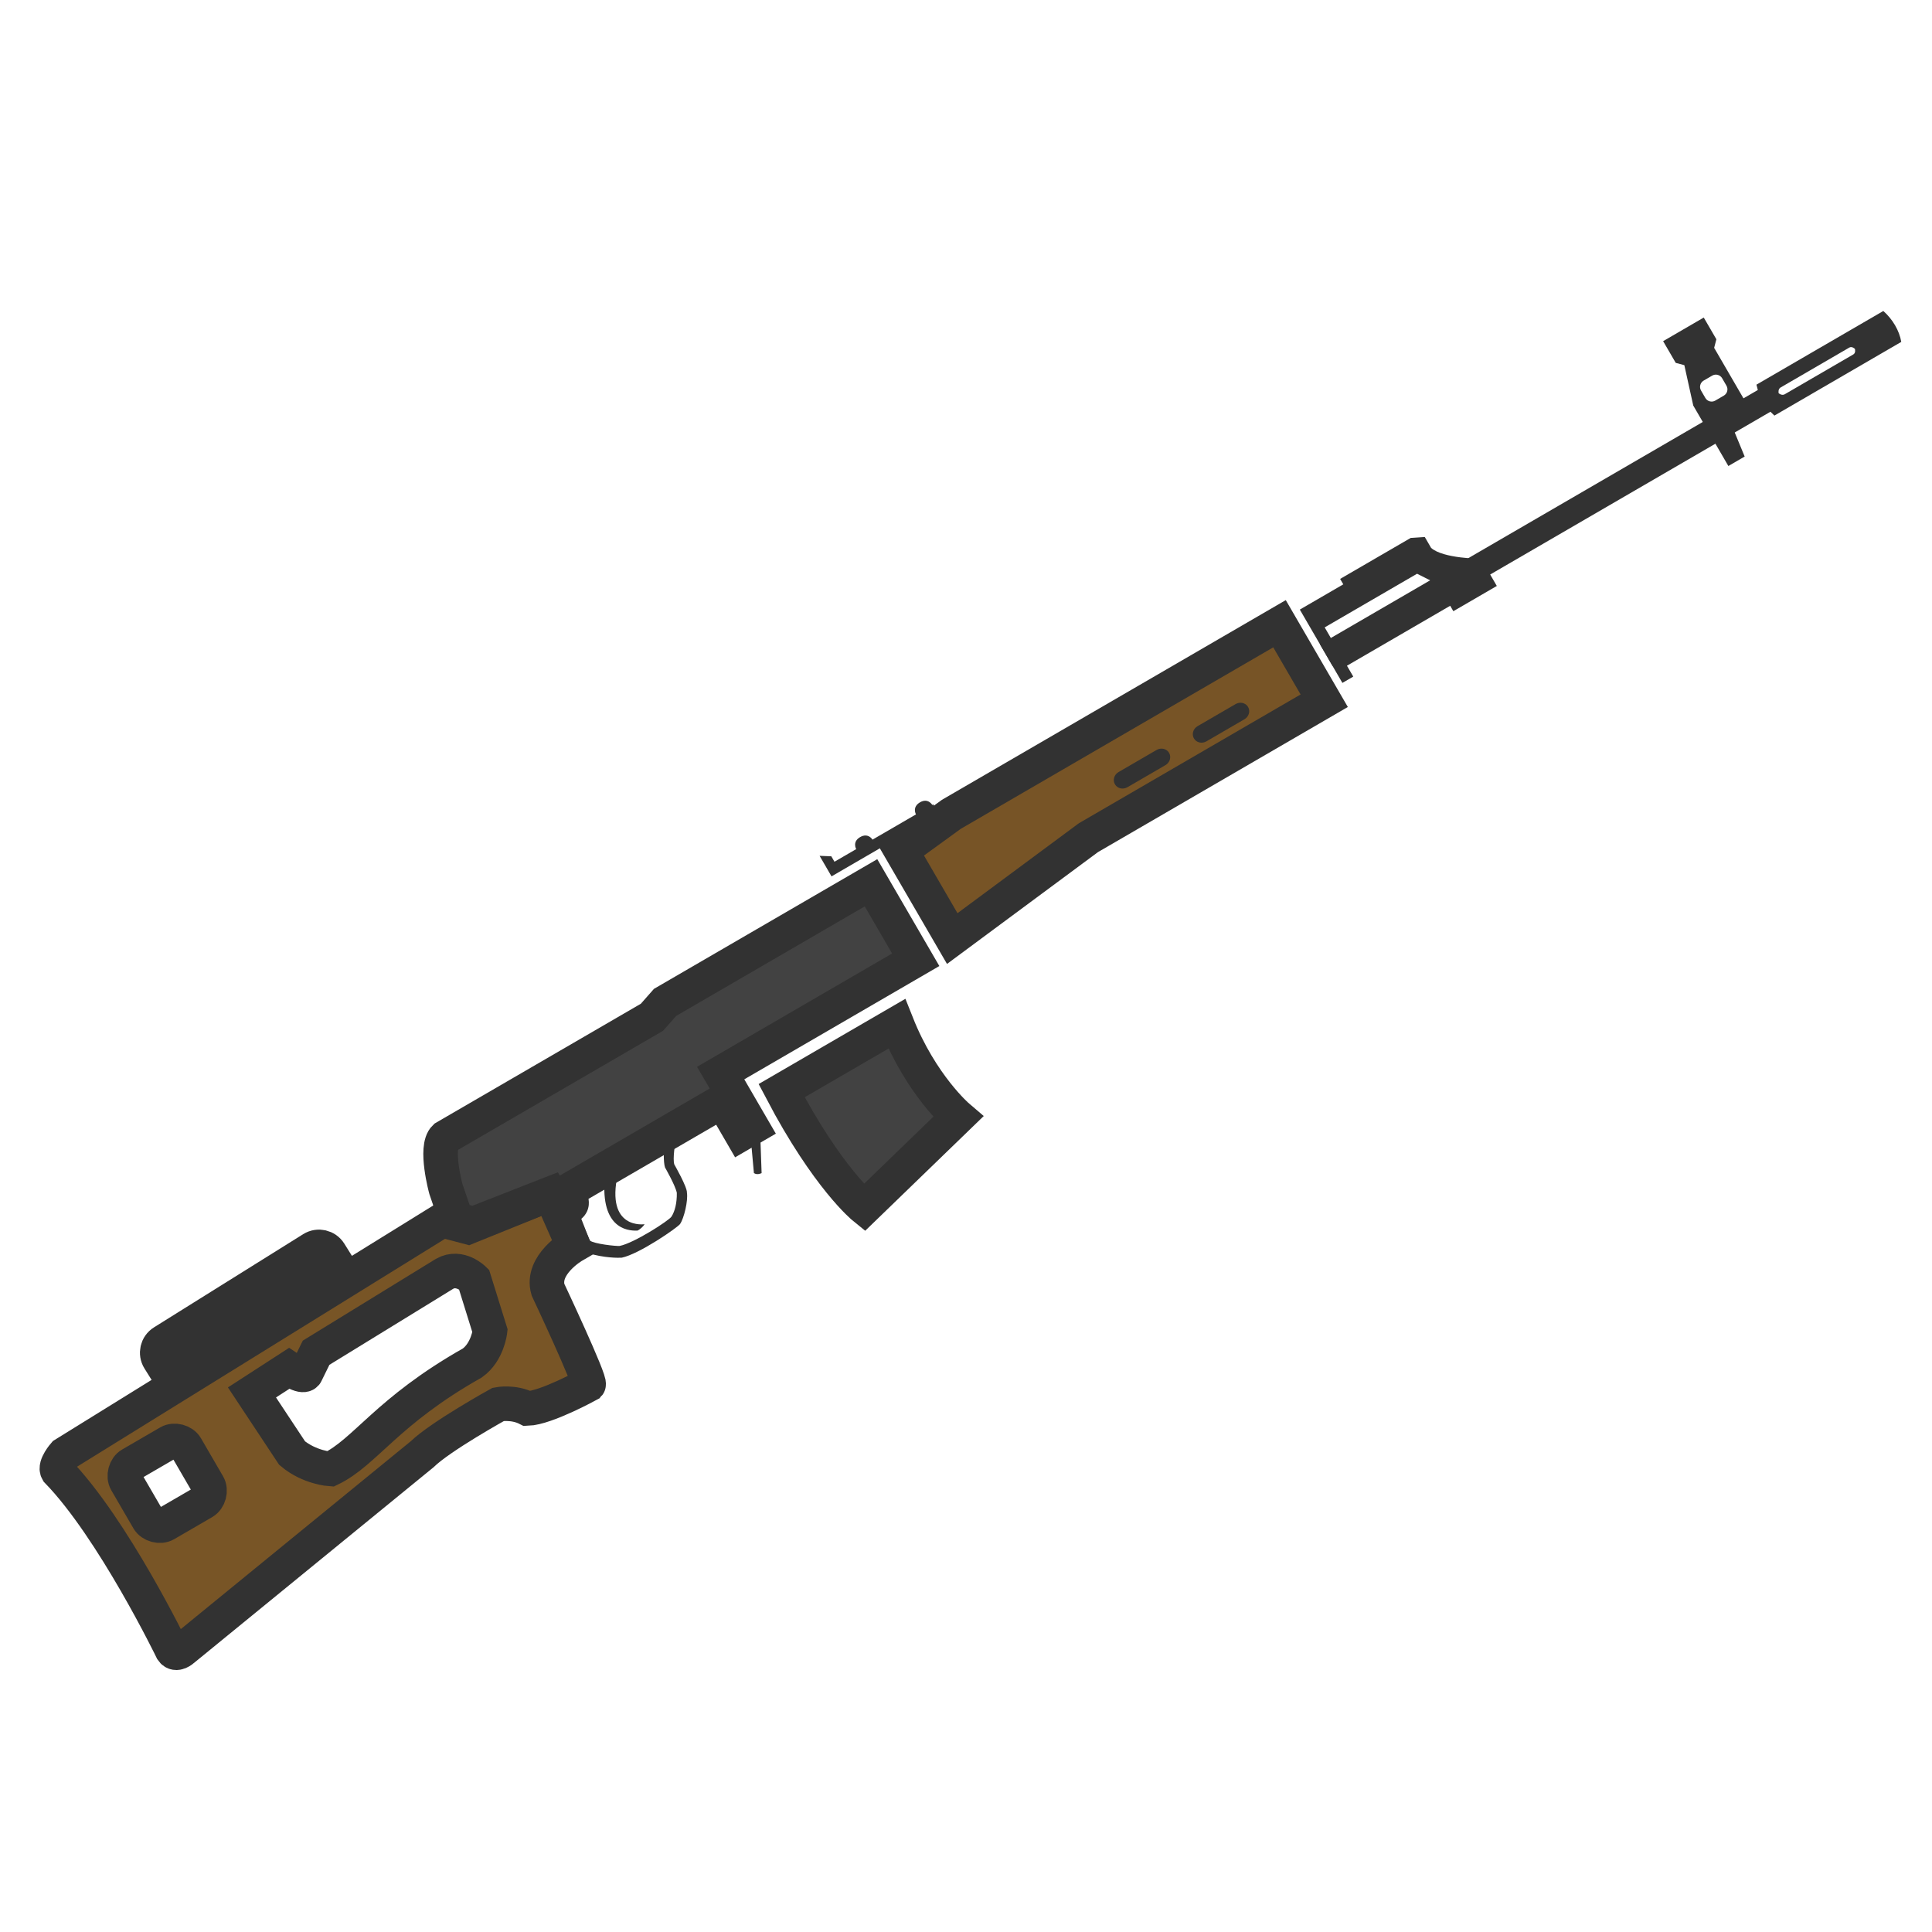
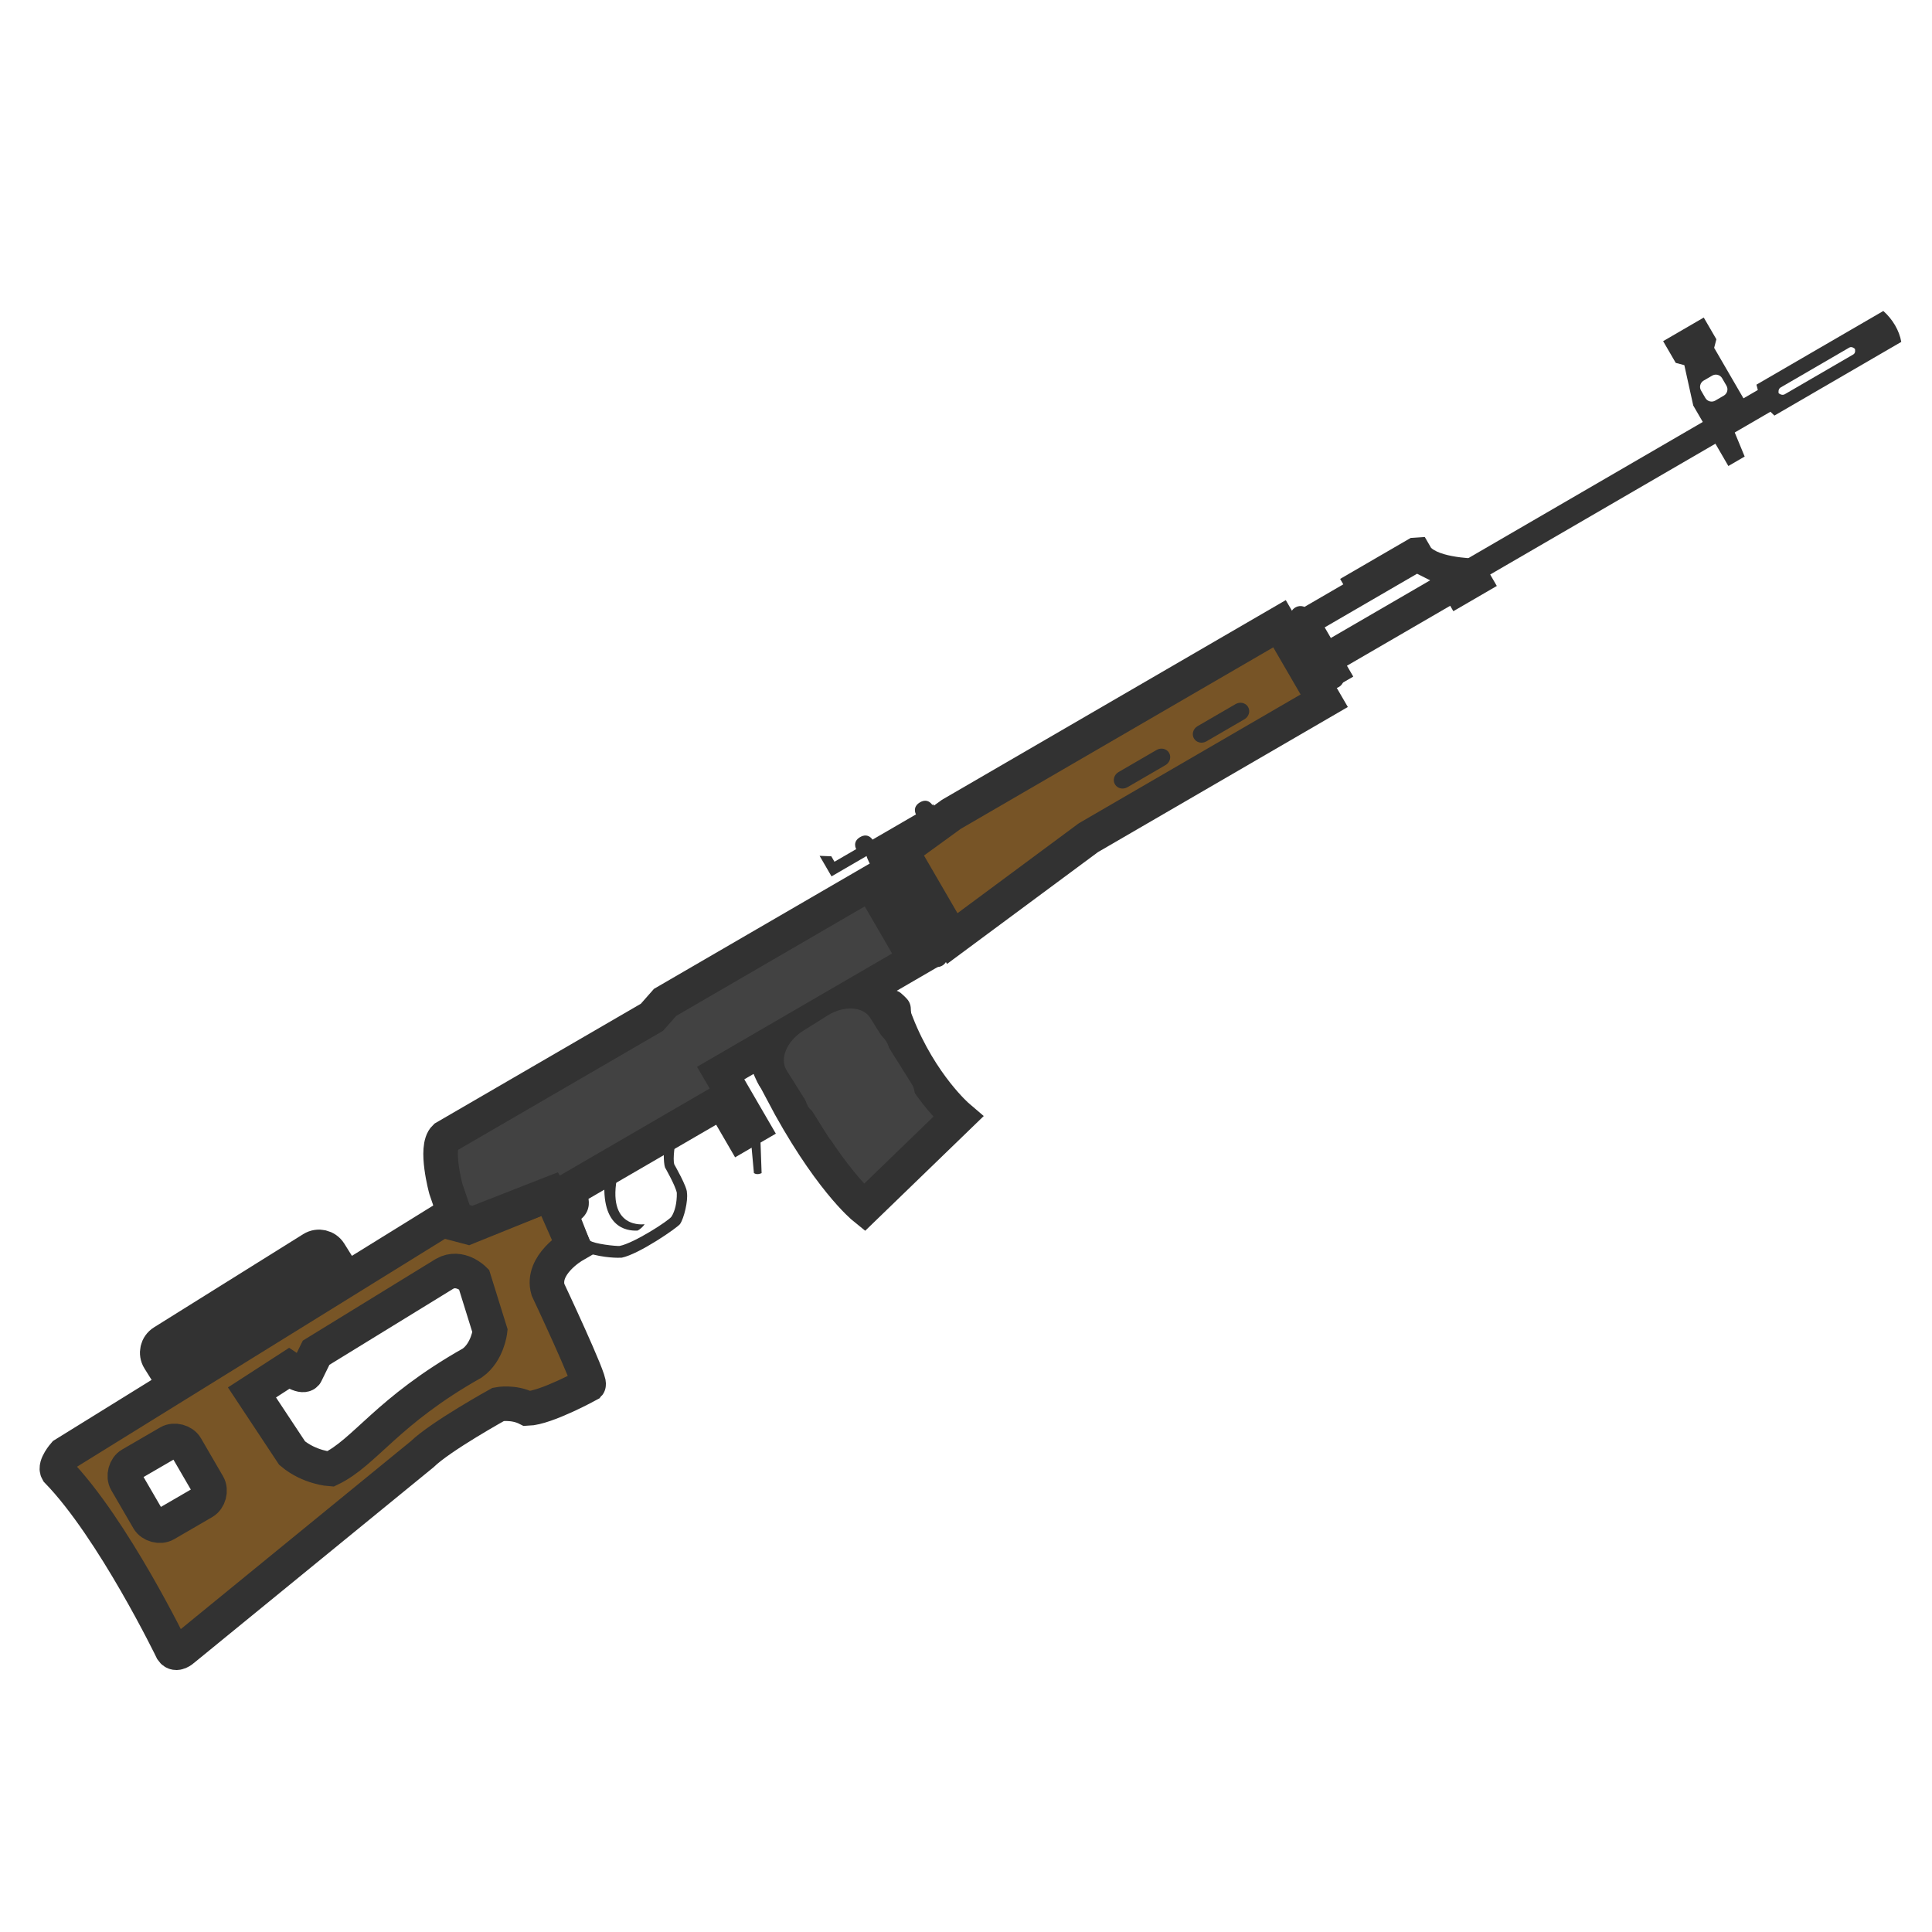
<svg xmlns="http://www.w3.org/2000/svg" width="110" height="110" viewBox="0 0 110 110" fill="none" version="1.1" id="svg77" xml:space="preserve">
  <defs id="defs75" />
  <g id="g1" transform="matrix(0.7930311,0,0,0.7930311,78.52089,11.52961)">
    <g id="g7" transform="rotate(14.85285,-31.359,51.30947)">
      <g id="g6">
        <g id="g5">
          <g id="g4">
            <g id="g3">
              <g id="g2">
                <rect width="14.436" height="4.233" x="-123.388" y="8.449" rx="0.902" ry="0.902" transform="rotate(-46.845)" fill="#323232" stroke="#323232" stroke-width="2.481" stroke-linecap="round" stroke-miterlimit="10" id="rect1" />
                <path d="m -41.005,49.312 1.206,1.206 6.304,-6.304 -0.568,-0.568 -0.059,0.059 c 0,0 -0.427,-0.427 -0.896,0.042 -0.488,0.488 -0.061,0.916 -0.061,0.916 l -2.552,2.552 c 0,0 -0.427,-0.427 -0.907,0.052 -0.478,0.478 -0.05,0.905 -0.05,0.905 l -1.276,1.276 -0.319,-0.319 z" fill="#323232" id="path3-6" style="stroke-width:0.226" />
                <rect width="4.496" height="1.262" x="-46.264" y="9.648" rx="0.669" ry="0.631" fill="#323232" id="rect7" transform="rotate(-45)" style="stroke-width:0.226" />
                <rect ry="0.631" rx="0.669" y="9.679" x="-39.705" height="1.262" width="4.496" fill="#323232" id="rect8" transform="rotate(-45)" style="stroke-width:0.226" />
                <rect width="4.496" height="1.262" x="-33.145" y="9.679" rx="0.669" ry="0.631" fill="#323232" id="rect9-3" transform="rotate(-45)" style="stroke-width:0.226" />
                <path d="m -46.368,78.095 c 0,0 -2.618,1.142 -2.785,-3 l -0.784,0.773 c 0.725,3.582 2.821,2.908 3.19,2.804 0.15,-0.118 0.333,-0.407 0.379,-0.578 z" fill="#323232" id="path9-5" style="stroke-width:0.226" />
                <path d="m -52.514,77.913 1.354,-1.465 0.389,0.846 c 0,0 0.484,0.764 -0.089,1.596 l 0.982,1.345 c 0.367,0.162 1.935,-0.083 2.176,-0.171 0.948,-0.459 2.96,-2.672 3.06,-2.993 0.134,-0.425 0.132,-1.034 -0.068,-1.743 -0.227,-0.476 -1.287,-1.546 -1.287,-1.546 -0.222,-0.341 -0.414,-1.249 -0.414,-1.249 l 0.662,-0.722 c 0,0 0.111,1.243 0.344,1.594 0,0 1.331,1.343 1.395,1.732 0.232,0.524 0.27,1.818 0.096,2.299 -0.135,0.319 -2.276,2.83 -3.423,3.403 -0.21,0.073 -1.231,0.357 -2.453,0.303 z m 13.324,-5.516 c 0,0 -0.256,0.241 -0.535,0.138 l -0.826,-2.263 0.55,-0.55 z" fill="#323232" id="path10" style="stroke-width:0.226" />
                <rect ry="0.631" rx="0.669" y="11.422" x="-49.508" height="1.262" width="4.496" fill="#323232" id="rect10" transform="rotate(-45)" style="stroke-width:0.226" />
                <g id="g9">
                  <g id="g8">
                    <path d="M -60.486,81.545 -82.408,104.744 c 0,0 -0.48,0.972 -0.161,1.291 4.92,2.958 11.261,10.332 11.261,10.332 0.379,0.325 0.733,-0.253 0.733,-0.253 l 13.001,-17.957 c 0.947,-1.584 4.369,-4.867 4.369,-4.867 0,0 0.987,-0.483 2.09,-0.245 1.298,-0.389 3.809,-2.788 3.809,-2.788 0.13,-0.26 -4.566,-5.842 -4.566,-5.842 -0.957,-1.595 0.957,-3.509 0.957,-3.509 l -2.552,-3.19 -5.104,3.828 z m -17.117,22.679 2.233,-2.233 c 0.319,-0.319 0.957,-0.319 1.276,0 l 2.233,2.233 c 0.319,0.319 0.319,0.957 0,1.276 l -2.233,2.233 c -0.319,0.319 -0.957,0.319 -1.276,0 l -2.233,-2.233 c -0.319,-0.319 -0.319,-0.957 0,-1.276 z m 10.802,-11.163 7.467,-7.845 c 0.898,-0.876 2.136,-0.157 2.136,-0.157 l 2.065,3.287 c 0,0 0.227,1.514 -0.638,2.552 -5.047,4.924 -5.786,8.163 -7.896,9.968 0,0 -1.479,0.294 -2.95,-0.398 l -3.903,-3.471 2.125,-2.341 c 1.315,0.459 1.276,0 1.276,0 z" stroke="#323232" stroke-width="2.481" id="path1-3" style="fill:#785526;fill-opacity:1;stroke:#323232;stroke-opacity:1" />
                    <path d="m -59.529,81.226 1.276,-10e-7 4.785,-3.509 0.319,0.319 9.915,-9.915 1.914,1.914 0.638,-0.638 -3.19,-3.19 11.451,-11.451 -4.52,-4.52 -12.089,12.089 -0.638,1.276 -12.148,12.148 c -0.541,0.887 1.011,3.563 1.011,3.563 z" stroke="#323232" stroke-width="2.481" id="path2" style="fill:#424242;fill-opacity:1" />
                    <path d="m -8.84,29.261 -4.52,-4.52 -19.267,19.267 -2.808,3.446 5.158,5.158 7.593,-9.507 z" stroke="#323232" stroke-width="2.481" id="path4" style="fill:#775426;fill-opacity:1" />
                    <path d="M -8.897,26.699 16.808,0.994 l 0.345,0.194 7.448,-7.448 c -0.337,-0.739 -1.008,-1.411 -1.815,-1.815 l -7.448,7.448 0.194,0.345 -25.705,25.705 z M 17.072,-0.882 21.102,-4.913 c 0.156,-0.156 0.412,-0.008 0.412,-0.008 0,0 0.148,0.255 -0.009,0.412 l -4.03,4.03 c -0.176,0.168 -0.439,0.036 -0.439,0.036 0,0 -0.141,-0.271 0.035,-0.439 z" fill="#323232" id="path5-7" style="stroke-width:0.226" />
                    <path d="m -3.122,19.077 1.595,1.595 2.552,-2.552 -1.595,-1.595 c 0,0 -2.639,0.692 -3.666,0.162 l -0.638,-0.638 -0.957,0.319 -4.147,4.147 0.319,0.319 -2.552,2.552 4.304,4.304 0.638,-0.638 -0.638,-0.638 6.38,-6.38 -0.957,-0.957 -6.38,6.38 -1.294,-1.294 5.423,-5.423 z m 11.183,-21.006 1.276,1.276 h 0.638 l 1.362,2.638 3.549,3.55 0.957,-0.957 -1.379,-1.811 1.216,-1.216 -3.955,-3.955 -0.003,-0.635 -1.276,-1.276 z M 11.6,0.061 12.101,-0.441 a 0.521,0.521 0 0 1 0.738,0 l 0.436,0.437 a 0.521,0.521 0 0 1 0,0.738 l -0.501,0.502 a 0.521,0.521 0 0 1 -0.738,0 l -0.436,-0.437 a 0.521,0.521 0 0 1 -1e-6,-0.738 z" fill="#323232" id="path6" style="stroke-width:0.226" />
                    <path d="m -32.559,59.548 c 2.833,3.828 5.967,5.329 5.967,5.329 l -4.844,8.034 c 0,0 -3.079,-1.375 -7.881,-6.605 z" stroke="#323232" stroke-width="2.481" id="path7-5" style="fill:#424242;fill-opacity:1" />
                    <rect width="4.496" height="1.262" x="-42.949" y="11.452" rx="0.669" ry="0.631" fill="#323232" id="rect11" transform="rotate(-45)" style="stroke-width:0.226" />
                  </g>
                </g>
                <rect ry="0.631" rx="0.669" y="11.452" x="-36.39" height="1.262" width="4.496" fill="#323232" id="rect12" transform="rotate(-45)" style="stroke-width:0.226" />
              </g>
            </g>
          </g>
        </g>
      </g>
    </g>
+     <path style="fill:#323232;fill-opacity:1;stroke:#171717;stroke-width:0;stroke-opacity:0.091;stroke-dasharray:none" id="path13" d="m -36.865,46.494 c -0.006,0.4 0.19,0.763 0.366,1.11 0.28,0.512 0.545,1.033 0.808,1.554 0.196,0.375 0.4,0.745 0.609,1.112 0.147,0.261 0.299,0.519 0.459,0.772 0.139,0.226 0.288,0.445 0.435,0.665 0.162,0.25 0.339,0.49 0.516,0.729 0.125,0.155 0.231,0.323 0.339,0.49 0.108,0.191 0.205,0.388 0.31,0.58 0.102,0.191 0.213,0.376 0.34,0.552 0.085,0.111 0.173,0.22 0.271,0.32 0.024,0.029 -0.024,-0.029 -0.015,-0.015 0.009,0.015 0.022,0.027 0.033,0.041 0.003,0.004 -0.007,-0.007 -0.01,-0.011 -0.011,-0.015 -0.022,-0.03 -0.031,-0.046 -0.011,-0.02 -0.02,-0.04 -0.031,-0.06 0.007,0.064 -0.037,-0.127 -0.03,-0.095 0.041,0.182 0.109,0.317 0.244,0.453 0.717,0.713 1.725,-0.302 1.008,-1.014 v 0 c 0.106,0.153 0.097,0.114 0.148,0.271 0.004,0.014 0.012,0.057 0.009,0.043 -0.03,-0.138 -0.004,-0.044 -0.052,-0.192 -0.016,-0.035 -0.031,-0.072 -0.049,-0.106 -0.054,-0.102 -0.131,-0.191 -0.209,-0.275 -0.048,-0.044 -0.084,-0.102 -0.128,-0.152 -0.094,-0.127 -0.169,-0.266 -0.245,-0.404 -0.123,-0.222 -0.231,-0.452 -0.363,-0.668 -0.124,-0.191 -0.248,-0.384 -0.39,-0.563 -0.163,-0.22 -0.326,-0.441 -0.475,-0.67 -0.141,-0.211 -0.283,-0.42 -0.416,-0.636 -0.148,-0.234 -0.289,-0.474 -0.425,-0.716 -0.197,-0.346 -0.39,-0.696 -0.575,-1.049 -0.264,-0.523 -0.529,-1.046 -0.811,-1.56 -0.088,-0.171 -0.09,-0.168 -0.159,-0.322 -0.012,-0.028 -0.021,-0.057 -0.035,-0.083 -0.003,-0.004 -0.015,0.004 -0.016,-8.93e-4 -0.002,-0.018 0,-0.036 0,-0.054 0,-1.011 -1.43,-1.011 -1.43,0 z" />
+     <circle id="path14" style="fill:#323232;stroke:#171717;stroke-width:0;stroke-dasharray:none" cx="-34.714" cy="48.184" r="0" />
+     <circle id="path15" style="fill:#323232;stroke:#171717;stroke-width:1.261" cx="-44.821" cy="44.693" r="0" />
+     <path style="fill:#323232;fill-opacity:1;stroke:#171717;stroke-width:0;stroke-dasharray:none;stroke-opacity:0.091" id="path16" d="m -44.984,62.338 c 0.052,0.206 0.145,0.397 0.234,0.589 0.068,0.156 0.145,0.308 0.232,0.455 0.058,0.09 0.123,0.175 0.193,0.256 0.096,0.115 0.21,0.213 0.338,0.29 0.03,0.018 0.061,0.033 0.092,0.05 0.186,0.093 0.389,0.146 0.596,0.164 0.057,0.005 0.114,0.006 0.171,0.009 0.497,0.001 0.955,-0.203 1.406,-0.386 0.522,-0.215 1.032,-0.455 1.543,-0.692 0.392,-0.183 0.782,-0.369 1.169,-0.562 0.375,-0.184 0.738,-0.393 1.101,-0.599 0.356,-0.201 0.707,-0.41 1.054,-0.625 0.281,-0.171 0.545,-0.367 0.799,-0.577 0.183,-0.15 0.377,-0.286 0.574,-0.417 0.213,-0.134 0.426,-0.266 0.633,-0.409 0.178,-0.116 0.351,-0.239 0.518,-0.371 0.155,-0.123 0.294,-0.263 0.426,-0.41 0.137,-0.153 0.243,-0.333 0.288,-0.535 0.01,-0.047 0.015,-0.095 0.022,-0.143 0.017,-0.139 -0.008,-0.277 -0.021,-0.414 -0.005,-0.075 -0.006,-0.15 -0.011,-0.225 -0.02,-0.187 -0.086,-0.363 -0.196,-0.516 -0.026,-0.036 -0.057,-0.068 -0.085,-0.103 -0.068,-0.077 -0.144,-0.147 -0.217,-0.219 -0.074,-0.072 -0.15,-0.14 -0.23,-0.205 -0.155,-0.119 -0.339,-0.179 -0.528,-0.213 -0.162,-0.027 -0.326,-0.011 -0.486,0.027 -0.036,0.009 -0.073,0.017 -0.108,0.029 -0.057,0.02 -0.113,0.046 -0.169,0.069 -0.054,0.032 -0.11,0.061 -0.162,0.096 -0.052,0.034 -0.101,0.073 -0.15,0.11 -0.089,0.067 -0.329,0.257 -0.401,0.314 -0.417,0.329 -0.187,0.15 -0.641,0.498 -0.368,0.273 -0.753,0.523 -1.15,0.753 -0.33,0.191 -0.67,0.367 -1.007,0.545 -0.636,0.333 -1.268,0.673 -1.909,0.997 -0.277,0.136 -0.557,0.264 -0.843,0.38 -0.17,0.069 -0.315,0.122 -0.487,0.186 -0.334,0.12 -0.662,0.259 -0.98,0.419 -0.101,0.057 -0.204,0.116 -0.288,0.197 -0.08,0.077 -0.077,0.076 -0.136,0.149 -0.052,0.073 -0.108,0.144 -0.151,0.223 -0.017,0.031 -0.031,0.062 -0.047,0.094 -0.055,0.135 -0.088,0.284 -0.068,0.431 0.008,0.059 0.024,0.117 0.039,0.175 0.015,0.059 0.066,0.153 0.085,0.194 0.044,0.058 0.081,0.122 0.131,0.174 0.111,0.115 0.232,0.186 0.382,0.239 0.117,0.041 0.234,0.049 0.356,0.048 0.038,-2.99e-4 0.075,-0.006 0.113,-0.009 0.519,-0.07 0.151,-0.003 -0.055,-1.43 -4.57e-4,-0.003 -0.165,0.002 -0.178,0.002 -0.015,1.99e-4 -0.059,-0.001 -0.044,-4.5e-4 0.025,0.001 0.05,0.001 0.075,0.002 0.097,0.017 0.195,0.059 0.259,0.138 0.043,0.052 0.09,0.104 0.114,0.167 0.035,0.094 0.039,0.197 0.058,0.295 -0.035,0.18 -0.018,0.116 -0.04,0.195 0.528,-0.862 -0.691,-1.609 -1.219,-0.747 v 0 c -0.132,0.235 -0.068,0.094 -0.166,0.431 0.017,0.128 0.012,0.262 0.051,0.385 0.027,0.087 0.087,0.161 0.142,0.233 0.086,0.113 0.247,0.211 0.378,0.261 0.051,0.02 0.104,0.031 0.157,0.047 0.063,0.008 0.125,0.018 0.188,0.023 0.029,0.002 0.058,2.7e-4 0.088,-8.4e-5 0.546,-0.007 0.109,-0.318 0.04,-1.423 0.138,0.002 0.271,0.073 0.358,0.18 0.026,0.032 0.045,0.07 0.068,0.105 0.008,0.02 0.016,0.04 0.024,0.06 0.001,0.003 -0.005,-0.013 -0.004,-0.01 0.007,0.042 0.019,0.083 0.023,0.125 0.011,0.103 -0.011,0.208 -0.054,0.301 -0.007,0.012 -0.029,0.049 -0.022,0.037 0.005,-0.008 0.01,-0.015 0.014,-0.022 0.001,-0.002 -0.006,0.007 -0.005,0.005 0.013,-0.018 0.027,-0.035 0.04,-0.053 0.002,-0.003 -0.004,0.005 -0.006,0.007 -0.031,0.03 -0.049,0.044 -0.082,0.065 -0.01,0.006 0.033,-0.021 0.028,-0.02 0.269,-0.138 0.55,-0.251 0.834,-0.355 0.202,-0.076 0.339,-0.125 0.54,-0.207 0.317,-0.129 0.627,-0.271 0.934,-0.422 0.648,-0.327 1.287,-0.671 1.93,-1.007 0.362,-0.19 0.726,-0.379 1.08,-0.585 0.443,-0.258 0.873,-0.538 1.284,-0.844 0.465,-0.358 0.234,-0.178 0.654,-0.509 0.074,-0.058 0.148,-0.117 0.222,-0.175 0.05,-0.039 0.101,-0.078 0.151,-0.117 0.022,-0.017 0.046,-0.032 0.066,-0.052 0.003,-0.002 -0.007,-9.06e-4 -0.01,-0.001 -0.013,0.003 -0.026,0.008 -0.04,0.009 -0.007,5.7e-4 0.014,-0.005 0.021,-0.007 0.008,-0.003 0.032,-0.004 0.024,-0.007 -0.023,-0.008 -0.057,0.005 -0.081,-0.007 -0.037,-0.02 -0.077,-0.036 -0.107,-0.065 -0.005,-0.005 -0.021,-0.02 -0.016,-0.015 0.044,0.037 0.083,0.079 0.126,0.117 0.05,0.048 0.101,0.096 0.148,0.148 -0.046,-0.068 -0.078,-0.139 -0.081,-0.223 0.002,-0.025 3.81e-4,-0.01 0.002,0.035 0.001,0.052 0.003,0.104 0.007,0.156 0.001,0.019 0.003,0.038 0.004,0.057 0.005,0.047 0.01,0.094 0.016,0.141 7.63e-4,0.006 -6.86e-4,0.023 0.003,0.018 0.007,-0.01 -0.003,-0.026 0.004,-0.037 0.014,-0.058 0.031,-0.106 0.069,-0.153 5.2e-4,-6.29e-4 7.08e-4,0.002 0.001,0.002 -0.008,0.01 -0.017,0.02 -0.025,0.031 -0.077,0.087 -0.157,0.17 -0.248,0.243 -0.141,0.113 -0.291,0.214 -0.441,0.314 -0.2,0.138 -0.408,0.264 -0.613,0.395 -0.238,0.159 -0.473,0.324 -0.694,0.506 -0.083,0.069 -0.166,0.139 -0.253,0.202 -0.126,0.092 -0.258,0.177 -0.389,0.261 -0.331,0.206 -0.666,0.405 -1.005,0.596 -0.342,0.194 -0.683,0.391 -1.036,0.564 -0.374,0.187 -0.751,0.366 -1.129,0.543 -0.491,0.227 -0.98,0.459 -1.48,0.665 -0.125,0.051 -0.31,0.127 -0.44,0.176 -0.104,0.039 -0.212,0.079 -0.321,0.099 -0.018,0.003 -0.037,0.004 -0.056,0.007 -0.066,0.001 -0.033,0.002 -0.1,-0.004 -0.008,-7.47e-4 -0.016,-0.001 -0.024,-0.002 -0.005,-6.48e-4 -0.011,-0.003 -0.017,-0.003 -0.002,2.75e-4 0.006,0.005 0.004,0.004 -0.006,-8.99e-4 -0.011,-0.004 -0.016,-0.006 -8.42e-4,2.55e-4 -0.003,4.7e-5 -0.003,7.64e-4 0.006,0.009 0.016,0.015 0.023,0.023 0.002,0.002 -0.005,-0.002 -0.007,-0.004 -0.007,-0.008 -0.014,-0.016 -0.021,-0.024 -0.077,-0.09 0.045,0.064 -0.037,-0.045 -0.007,-0.009 -0.013,-0.019 -0.021,-0.027 -0.002,-0.002 0.003,0.006 0.004,0.009 -0.063,-0.101 -0.111,-0.211 -0.16,-0.319 -0.034,-0.074 -0.069,-0.147 -0.101,-0.222 -0.011,-0.026 -0.019,-0.053 -0.032,-0.078 -3.54e-4,-6.81e-4 -8.2e-4,0.001 -0.001,0.002 -0.219,-0.987 -1.615,-0.677 -1.396,0.31 z" />
+     <path style="fill:#323232;fill-opacity:1;stroke:#171717;stroke-width:0;stroke-dasharray:none;stroke-opacity:0.091" id="path17" d="m -43.045,60.945 c -0.047,0.042 -0.097,0.082 -0.142,0.127 -0.156,0.158 -0.304,0.356 -0.416,0.548 -0.038,0.066 -0.079,0.131 -0.105,0.202 -0.036,0.095 -0.055,0.196 -0.083,0.295 0.045,0.192 0.025,0.413 0.135,0.577 0.226,0.334 0.573,0.407 0.931,0.37 0.124,-0.013 0.244,-0.057 0.359,-0.107 0.243,-0.106 0.334,-0.21 0.523,-0.376 0.146,-0.167 0.18,-0.19 0.291,-0.377 0.033,-0.055 0.058,-0.114 0.087,-0.171 0.433,-0.914 -0.86,-1.526 -1.292,-0.612 v 0 c -0.007,0.046 -0.032,0.079 -0.062,0.115 -0.016,0.019 -0.034,0.035 -0.047,0.056 -0.005,0.008 -0.013,0.02 -0.008,0.029 0.005,0.011 0.02,0.014 0.032,0.018 0.047,0.018 0.103,0.018 0.143,0.049 0.361,0.279 0.268,0.245 0.314,0.693 -0.014,0.026 -0.019,0.06 -0.042,0.079 -0.019,0.016 0.017,-0.046 0.029,-0.068 0.041,-0.074 0.098,-0.153 0.149,-0.221 0.017,-0.023 0.038,-0.044 0.054,-0.068 0.001,-0.002 -0.005,-0.001 -0.007,-0.002 0.818,-0.595 -0.023,-1.751 -0.841,-1.156 z" />
+     <path style="fill:#323232;fill-opacity:1;stroke:#171717;stroke-width:0;stroke-dasharray:none;stroke-opacity:0.091" id="path18" d="m -6.273,30.051 c 0.128,0.257 0.276,0.503 0.421,0.75 0.115,0.187 0.216,0.382 0.3,0.585 0.07,0.177 0.142,0.352 0.215,0.527 0.083,0.211 0.195,0.408 0.299,0.608 0.098,0.174 0.186,0.353 0.279,0.53 0.104,0.182 0.21,0.363 0.325,0.539 0.078,0.112 0.143,0.232 0.207,0.352 0.066,0.136 0.149,0.262 0.232,0.388 0.05,0.072 0.062,0.089 0.102,0.162 0.507,0.875 1.744,0.157 1.237,-0.717 v 0 c -0.046,-0.079 -0.091,-0.159 -0.146,-0.233 -0.061,-0.092 -0.123,-0.184 -0.17,-0.285 -0.084,-0.154 -0.168,-0.309 -0.268,-0.453 -0.089,-0.136 -0.171,-0.276 -0.253,-0.417 -0.091,-0.175 -0.179,-0.351 -0.276,-0.523 -0.086,-0.167 -0.182,-0.329 -0.25,-0.504 -0.074,-0.176 -0.146,-0.352 -0.215,-0.528 -0.11,-0.26 -0.236,-0.512 -0.384,-0.753 -0.129,-0.221 -0.262,-0.44 -0.377,-0.669 -0.452,-0.904 -1.731,-0.265 -1.279,0.639 z" />
+     <path style="fill:#424242;fill-opacity:1;stroke:#171717;stroke-width:0;stroke-dasharray:none;stroke-opacity:0.091" id="path20" d="m -39.758,64.198 c -0.02,-0.042 -0.047,-0.084 -0.054,-0.131 -0.03,-0.111 -0.067,-0.22 -0.111,-0.326 -0.043,-0.093 -0.016,-0.038 -0.072,-0.143 -0.004,-0.007 -0.025,-0.046 -0.024,-0.057 0.018,0.055 0.007,-0.045 0.007,-0.051 -0.002,-0.091 -9.3e-4,-0.182 -7e-4,-0.273 3.56e-4,-0.12 4.15e-4,-0.239 4.67e-4,-0.359 0.004,-0.191 -0.012,-0.38 -0.034,-0.57 -0.017,-0.085 -0.014,-0.167 -0.004,-0.253 0.018,-0.1 0.039,-0.199 0.062,-0.297 0.022,-0.083 0.042,-0.167 0.064,-0.25 0.015,-0.057 0.006,-0.037 0.02,-0.066 0.029,-0.069 0.068,-0.134 0.11,-0.196 0.059,-0.096 0.132,-0.182 0.2,-0.273 0.041,-0.052 0.087,-0.099 0.131,-0.148 0.015,-0.01 0.095,-0.099 0.035,-0.032 0.011,-0.007 -0.016,0.012 -0.011,0.011 0.027,-0.005 0.05,-0.02 0.076,-0.029 0.032,-0.012 0.076,-0.027 0.107,-0.039 0.106,-0.04 0.215,-0.073 0.324,-0.106 0.046,-0.009 0.09,-0.032 0.136,-0.04 0.008,-0.001 -0.031,0.008 -0.023,0.008 0.018,5e-6 0.035,-0.005 0.053,-0.008 0.146,-0.017 0.291,-0.038 0.435,-0.064 0.099,-0.016 0.199,-0.028 0.299,-0.043 0.092,-0.014 0.185,-0.026 0.278,-0.039 0.074,-0.013 0.148,-0.016 0.223,-0.018 0.11,-0.002 0.219,-0.004 0.329,0.007 0.01,0.002 0.02,0.002 0.029,0.005 0.002,6.01e-4 -0.005,-2.36e-4 -0.006,0.002 -6.57e-4,0.002 0.006,0.004 0.004,0.003 -0.02,0.001 -0.036,-0.015 -0.055,-0.018 -0.004,-6.87e-4 0.006,0.005 0.01,0.008 0.022,-0.001 0.002,0.005 0.004,0.007 0.04,0.039 0.082,0.075 0.122,0.113 0.097,0.092 0.202,0.176 0.308,0.259 0.032,0.037 0.071,0.069 0.108,0.101 -0.006,-0.005 -0.025,-0.023 -0.019,-0.017 0.011,0.012 0.023,0.022 0.034,0.033 0.003,0.003 -0.014,-0.013 -0.01,-0.01 0.013,0.014 0.027,0.027 0.04,0.04 0.002,0.002 -0.004,-0.004 -0.006,-0.006 -0.01,-0.011 -0.02,-0.022 -0.03,-0.033 0.06,0.076 0.037,0.049 0.093,0.12 -0.011,-0.008 -0.016,-0.022 -0.024,-0.033 -0.003,-0.004 0.01,0.016 0.007,0.012 -0.004,-0.007 -0.017,-0.028 -0.013,-0.021 0.012,0.02 0.024,0.04 0.035,0.06 0.017,0.025 0.035,0.05 0.051,0.076 0.01,0.015 -0.022,-0.029 -0.031,-0.045 -0.01,-0.017 -0.018,-0.036 -0.029,-0.053 -0.005,-0.008 0.014,0.032 0.011,0.024 -0.036,-0.09 0.001,0.011 -0.024,-0.059 -0.004,-0.015 -0.006,-0.02 -0.009,-0.034 -0.001,-0.005 -0.003,-0.02 -0.003,-0.015 0.007,0.058 0.018,0.112 0.03,0.17 0.021,0.097 0.061,0.188 0.101,0.278 -0.001,-0.003 -0.005,-0.011 -0.004,-0.008 0.023,0.058 0.029,0.073 0.05,0.129 9.43e-4,0.007 -0.005,-0.012 -0.004,-0.009 0.03,0.109 -0.015,-0.075 0.015,0.065 0.008,0.052 0.021,0.103 0.026,0.155 0.004,0.053 0.005,0.105 0.005,0.158 -3e-4,-0.005 -6e-4,-0.011 -9.02e-4,-0.016 -0.062,1.009 1.365,1.096 1.427,0.087 v 0 c 0.001,-0.029 0.002,-0.058 0.004,-0.088 -0.001,-0.103 -0.004,-0.207 -0.015,-0.31 -0.012,-0.099 -0.03,-0.196 -0.049,-0.294 -0.021,-0.093 -0.042,-0.185 -0.078,-0.274 0.002,0.006 0.008,0.024 0.005,0.018 -0.023,-0.066 -0.047,-0.132 -0.075,-0.196 -0.005,-0.011 -0.009,-0.022 -0.015,-0.033 -8.17e-4,-0.002 0.002,0.007 0.002,0.005 -0.004,-0.009 -0.007,-0.019 -0.011,-0.028 -0.003,-0.005 0.004,0.011 0.005,0.016 0.001,0.005 0.013,0.05 0.004,0.014 0.001,0.008 0.004,0.016 0.004,0.024 9e-5,0.008 -0.002,-0.016 -0.004,-0.024 -1.82e-4,-9.55e-4 -9.7e-5,0.004 -2.27e-4,0.003 -0.009,-0.064 -0.016,-0.129 -0.035,-0.191 -0.039,-0.124 -0.08,-0.215 -0.153,-0.324 -0.011,-0.016 0.021,0.032 0.031,0.048 -0.007,-0.011 -0.011,-0.023 -0.02,-0.033 -0.007,-0.008 0.02,0.037 0.015,0.028 -0.037,-0.065 -0.074,-0.131 -0.123,-0.189 0.047,0.067 -0.059,-0.076 -0.059,-0.077 -0.007,-0.007 0.023,0.031 0.017,0.023 -0.009,-0.012 -0.018,-0.025 -0.027,-0.037 -0.071,-0.085 -0.12,-0.138 -0.201,-0.213 -0.051,-0.045 -0.103,-0.099 -0.163,-0.147 -0.069,-0.055 -0.139,-0.109 -0.204,-0.169 -0.105,-0.1 -0.21,-0.201 -0.33,-0.283 -0.072,-0.046 -0.106,-0.071 -0.189,-0.11 -0.143,-0.067 -0.299,-0.104 -0.456,-0.12 -0.164,-0.013 -0.329,-0.017 -0.493,-0.011 -0.132,0.004 -0.263,0.011 -0.393,0.033 -0.093,0.015 -0.187,0.023 -0.28,0.04 -0.112,0.018 -0.226,0.028 -0.338,0.049 -0.134,0.024 -0.27,0.042 -0.405,0.059 -0.125,0.02 -0.247,0.047 -0.367,0.087 -0.126,0.039 -0.253,0.078 -0.376,0.124 -0.175,0.062 -0.351,0.125 -0.507,0.227 -0.028,0.02 -0.057,0.039 -0.084,0.061 -0.076,0.06 -0.143,0.131 -0.21,0.201 -0.017,0.021 1.6e-4,2.1e-4 -0.039,0.042 -0.059,0.064 -0.116,0.13 -0.169,0.199 -0.085,0.115 -0.177,0.224 -0.251,0.347 -0.103,0.161 -0.199,0.327 -0.262,0.508 -0.048,0.148 -0.086,0.298 -0.123,0.449 -0.039,0.162 -0.073,0.325 -0.095,0.489 -0.017,0.187 -0.023,0.375 0.007,0.561 0.016,0.134 0.028,0.267 0.024,0.402 -5.2e-5,0.119 -1.1e-4,0.237 -4.63e-4,0.356 -2.71e-4,0.108 -10e-4,0.215 0.002,0.323 0.006,0.165 0.021,0.329 0.076,0.486 0.037,0.099 0.078,0.198 0.131,0.288 2.61e-4,-0.008 -2.55e-4,-0.006 0.006,0.012 0.011,0.031 0.02,0.062 0.029,0.093 0.005,0.016 0.009,0.031 0.013,0.047 0.047,0.154 0.106,0.305 0.186,0.445 0.502,0.878 1.743,0.168 1.241,-0.709 z" />
+     <rect style="fill:#424242;fill-opacity:1;stroke:#171717;stroke-width:0;stroke-dasharray:none;stroke-opacity:0.091" id="rect20" width="7.087" height="9.177" x="-69.157" y="28.378" rx="2.516" ry="1.773" transform="rotate(-32.12191)" />
  </g>
</svg>
